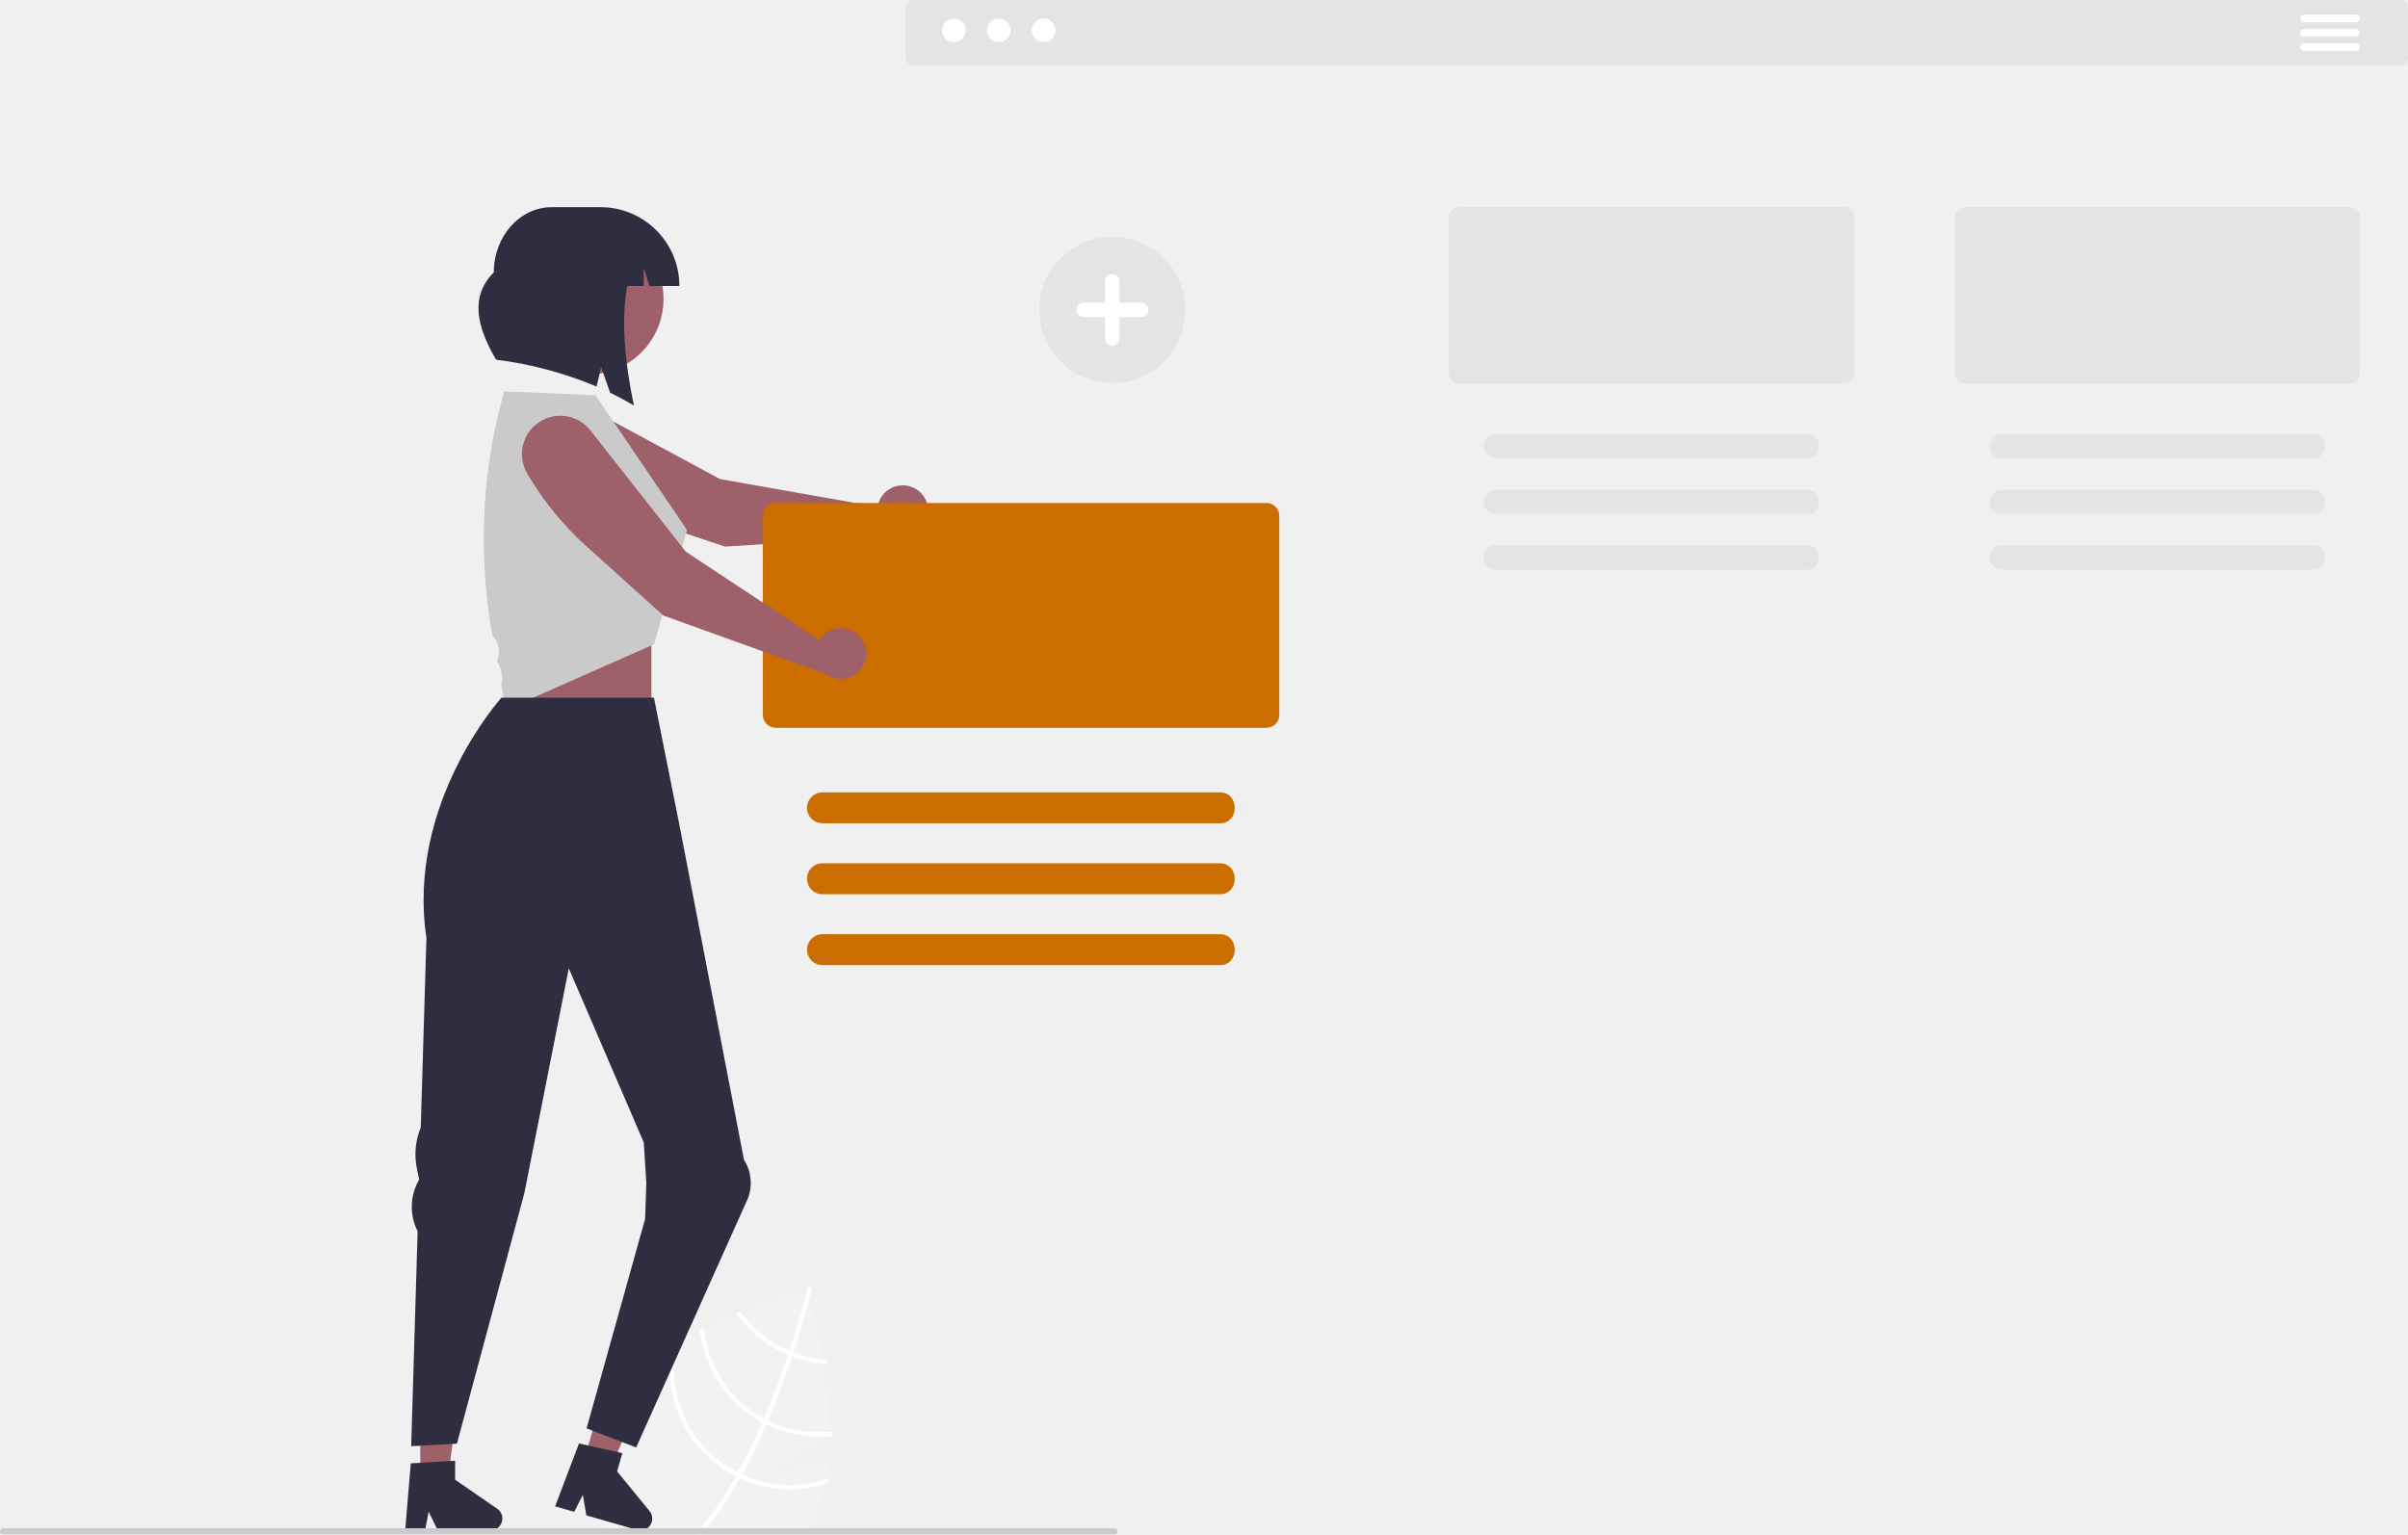
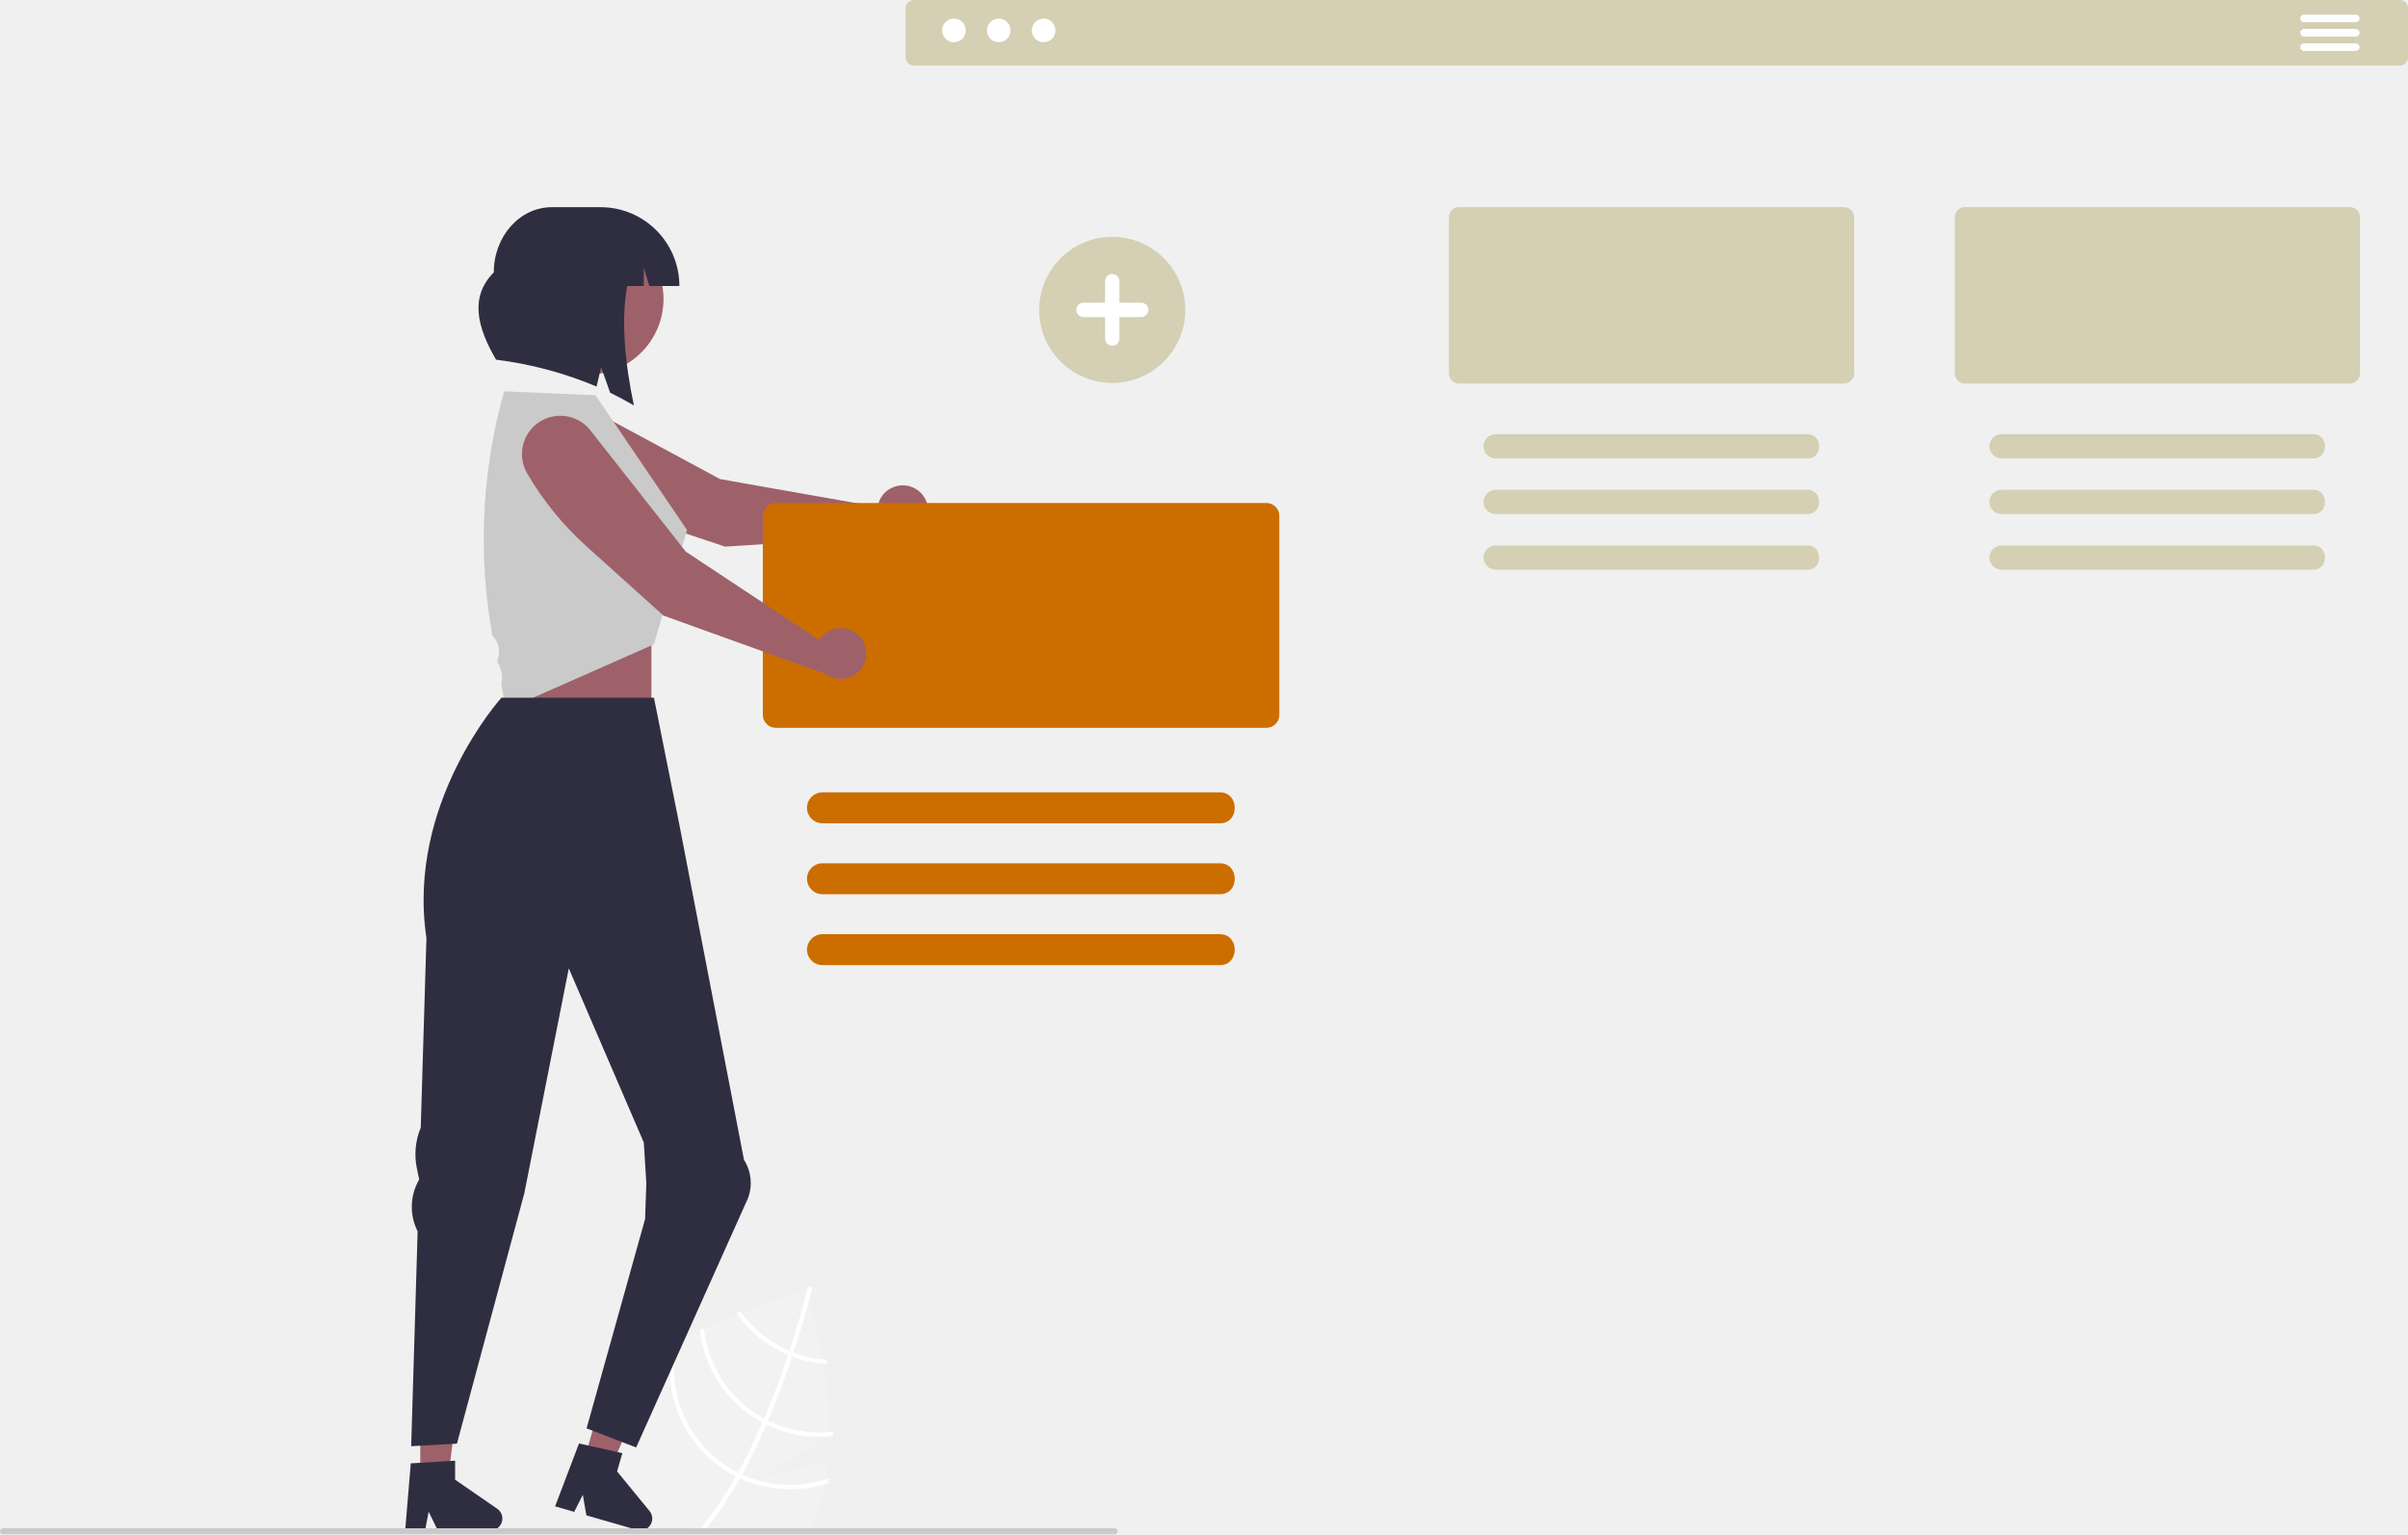
<svg xmlns="http://www.w3.org/2000/svg" data-name="Layer 1" width="947.25" height="603.69" viewBox="0 0 947.25 603.69">
  <path d="M452.655,713.275l-29,16.84,28.59-6.9c-.22,2.36-.52,4.68-.92,6.95-.11.63-.23,1.25-.36,1.87a51.878,51.878,0,0,1-5.25,14.92c-.48.86-.96,1.7-1.46,2.51-.48.82-.98,1.61-1.49,2.38H365.895c-.64-.77-1.25-1.57-1.81-2.38a35.976,35.976,0,0,1-6.18-26.62,44.968,44.968,0,0,1,1.2-5.63,51.568,51.568,0,0,1,1.83-5.57,73.442,73.442,0,0,1,4.41-9.35c3.52-6.34,9.01-12.06,15.48-17.14a108.069,108.069,0,0,1,9.78-6.8q.96-.615,1.95-1.2c1.01-.6,2.02-1.19,3.04-1.76,2.03-1.16,4.08-2.26,6.13-3.3.54-.28,1.07-.55,1.6-.81,4.45-2.22,8.88-4.21,13.1-5.96.53-.22,1.07-.44,1.6-.65a233.308,233.308,0,0,1,25.72-8.81s.03.08.08.25c.13.46.46,1.57.91,3.21,1.25,4.55,3.45,13.23,5.22,23.71.1.57.19,1.15.29,1.73a181.688,181.688,0,0,1,2.45,26.81c.01.56.01,1.11.01,1.67Z" transform="translate(-126.375 -148.155)" fill="#f2f2f2" />
  <path d="M445.865,654.845c-.01.03-.11.52-.34,1.42-.19.75-.45,1.78-.79,3.06-1.17,4.47-3.25,11.96-6.21,20.98-.17.52-.35,1.06-.53,1.6-2.06,6.17-4.51,12.99-7.34,20-.71,1.76-1.42,3.49-2.15,5.18-.22.53-.44,1.05-.67,1.56q-4.65,10.77-9.57,19.71l-.83,1.49a134.524,134.524,0,0,1-13.19,19.62c-.67.82-1.35,1.61-2.04,2.38h-2.32c.7-.77,1.4-1.57,2.08-2.38a132.146,132.146,0,0,0,13.87-20.4c.28-.49.56-.98.83-1.48,3.53-6.41,6.74-13.11,9.61-19.75.23-.51.45-1.03.67-1.56,3.75-8.78,6.9-17.41,9.44-25.01.18-.54.36-1.08.53-1.61,3.7-11.22,6.02-20.02,6.91-23.54.12-.52.22-.93.29-1.21.07-.26.1-.41.11-.44l.81.19h.01Z" transform="translate(-126.375 -148.155)" fill="#fff" />
  <path d="M451.485,683.165c-.51-.03-1.02-.08-1.53-.13a44.996,44.996,0,0,1-11.43-2.73c-.53-.21-1.07-.42-1.61-.65a45.858,45.858,0,0,1-4.28-2.11,45.276,45.276,0,0,1-14.61-12.87c-.13-.17-.26-.35-.38-.52q-.78.33-1.59.66c.12.17.24.34.37.51a46.766,46.766,0,0,0,15.39,13.7,48.307,48.307,0,0,0,4.57,2.24c.53.22,1.07.44,1.61.64a46.891,46.891,0,0,0,12.25,2.86c.5.05,1.01.09,1.51.12C451.665,684.295,451.575,683.725,451.485,683.165Z" transform="translate(-126.375 -148.155)" fill="#fff" />
  <path d="M452.695,711.575a45.37,45.37,0,0,1-24.19-4.49q-.795-.375-1.56-.81a4.233,4.233,0,0,1-.47-.25,45.58,45.58,0,0,1-23.15-34.74c-.02-.17-.04-.35-.06-.52-.54.28-1.08.55-1.61.83.02.17.04.33.07.5a47.226,47.226,0,0,0,23.93,35.41c.2.11.41.23.62.33q.78.42,1.56.81a47.05,47.05,0,0,0,24.82,4.63c.45-.04.9-.09,1.35-.14,0-.57.01-1.13.01-1.7C453.575,711.485,453.135,711.535,452.695,711.575Z" transform="translate(-126.375 -148.155)" fill="#fff" />
  <path d="M451.325,730.165a45.548,45.548,0,0,1-27.75.21,44.468,44.468,0,0,1-5.31-2.02c-.54-.24-1.07-.5-1.6-.77-.57-.28-1.13-.58-1.68-.88a45.675,45.675,0,0,1-23.39-42.39,43.763,43.763,0,0,1,.96-7.16c.03-.16.06-.32.1-.48-.66.41-1.32.82-1.97,1.24-.03.15-.06.29-.08.44a46.771,46.771,0,0,0-.73,9.79,47.253,47.253,0,0,0,24.28,40.03c.56.31,1.12.61,1.68.89.53.27,1.07.53,1.6.78a47.175,47.175,0,0,0,33.53,2.19c.37-.1.74-.22,1.11-.34.15-.64.28-1.28.4-1.92C452.095,729.915,451.715,730.045,451.325,730.165Z" transform="translate(-126.375 -148.155)" fill="#fff" />
  <rect x="200.25" y="246.52" width="56" height="56" fill="#9e616a" />
  <polygon points="165.326 581.214 176.36 581.213 181.608 538.656 165.324 538.657 165.326 581.214" fill="#9e616a" />
  <path d="M321.985,741.805l-16.58-11.45v-7.47l-1.88.11-11.82.71-3.74.22-2.13,25.54-.07.85h7.83l.16-.85,1.24-6.54,3.17,6.54.41.85H319.335a4.679,4.679,0,0,0,4.67-4.66A4.671,4.671,0,0,0,321.985,741.805Z" transform="translate(-126.375 -148.155)" fill="#2f2e41" />
  <polygon points="229.853 574.209 240.457 577.258 257.265 537.81 241.615 533.309 229.853 574.209" fill="#9e616a" />
  <path d="M381.895,742.695l-12.77-15.59,2.07-7.18-1.84-.41-10.25-2.3-1.31-.29-3.65-.82-9.41,24.75,7.52,2.17,3.39-6.72,1.39,8.09,4.74,1.36,12.89,3.71,2.33.67a4.663,4.663,0,0,0,4.9-7.44Z" transform="translate(-126.375 -148.155)" fill="#2f2e41" />
-   <path d="M1070.355,148.155H485.895a3.28,3.28,0,0,0-3.27,3.28v19.25a3.28,3.28,0,0,0,3.27,3.28h584.46a3.28,3.28,0,0,0,3.27-3.28v-19.25A3.28,3.28,0,0,0,1070.355,148.155Z" transform="translate(-126.375 -148.155)" fill="#e4e4e4" />
+   <path d="M1070.355,148.155H485.895a3.28,3.28,0,0,0-3.27,3.28v19.25a3.28,3.28,0,0,0,3.27,3.28h584.46a3.28,3.28,0,0,0,3.27-3.28v-19.25A3.28,3.28,0,0,0,1070.355,148.155Z" transform="translate(-126.375 -148.155)" fill="hsl(48, 29%, 77%)" />
  <circle id="b5b16cf8-67a2-4f26-b1bf-3e43b6764a92" data-name="Ellipse 90" cx="375.249" cy="11.965" r="4.648" fill="#fff" />
  <circle id="b66c556c-a3ce-485d-a169-682ae89102b6" data-name="Ellipse 91" cx="392.89" cy="11.965" r="4.648" fill="#fff" />
  <circle id="b9ccba63-6bb8-47f6-85e8-d2b1a1d873e2" data-name="Ellipse 92" cx="410.533" cy="11.965" r="4.648" fill="#fff" />
  <path d="M1053.065,153.915h-20.31a1.505,1.505,0,1,0,0,3.01h20.31a1.505,1.505,0,1,0,0-3.01Z" transform="translate(-126.375 -148.155)" fill="#fff" />
  <path d="M1053.065,159.555h-20.31a1.505,1.505,0,1,0,0,3.01h20.31a1.505,1.505,0,1,0,0-3.01Z" transform="translate(-126.375 -148.155)" fill="#fff" />
  <path d="M1053.065,165.195h-20.31a1.505,1.505,0,1,0,0,3.01h20.31a1.505,1.505,0,1,0,0-3.01Z" transform="translate(-126.375 -148.155)" fill="#fff" />
-   <path d="M1050.755,229.645H899.325a3.99,3.99,0,0,0-3.98,3.98v61.45a3.99,3.99,0,0,0,3.98,3.98h151.43a3.984,3.984,0,0,0,3.98-3.98v-61.45A3.984,3.984,0,0,0,1050.755,229.645Z" transform="translate(-126.375 -148.155)" fill="#e4e4e4" />
-   <path d="M1036.335,318.975H913.745a4.775,4.775,0,0,0,0,9.55H1036.335C1042.555,328.615,1042.495,318.885,1036.335,318.975Z" transform="translate(-126.375 -148.155)" fill="#e4e4e4" />
-   <path d="M1036.335,340.865H913.745a4.775,4.775,0,0,0,0,9.55H1036.335C1042.555,350.505,1042.495,340.775,1036.335,340.865Z" transform="translate(-126.375 -148.155)" fill="#e4e4e4" />
-   <path d="M1036.335,362.755H913.745a4.775,4.775,0,0,0,0,9.55H1036.335C1042.555,372.395,1042.495,362.665,1036.335,362.755Z" transform="translate(-126.375 -148.155)" fill="#e4e4e4" />
-   <path d="M851.755,229.645H700.325a3.99,3.99,0,0,0-3.98,3.98v61.45a3.99,3.99,0,0,0,3.98,3.98H851.755a3.984,3.984,0,0,0,3.98-3.98v-61.45A3.984,3.984,0,0,0,851.755,229.645Z" transform="translate(-126.375 -148.155)" fill="#e4e4e4" />
-   <path d="M837.335,318.975H714.745a4.775,4.775,0,0,0,0,9.55H837.335C843.555,328.615,843.495,318.885,837.335,318.975Z" transform="translate(-126.375 -148.155)" fill="#e4e4e4" />
-   <path d="M837.335,340.865H714.745a4.775,4.775,0,0,0,0,9.55H837.335C843.555,350.505,843.495,340.775,837.335,340.865Z" transform="translate(-126.375 -148.155)" fill="#e4e4e4" />
-   <path d="M837.335,362.755H714.745a4.775,4.775,0,0,0,0,9.55H837.335C843.555,372.395,843.495,362.665,837.335,362.755Z" transform="translate(-126.375 -148.155)" fill="#e4e4e4" />
+   <path d="M1050.755,229.645H899.325a3.99,3.99,0,0,0-3.98,3.98v61.45a3.99,3.99,0,0,0,3.98,3.98h151.43a3.984,3.984,0,0,0,3.98-3.98v-61.45A3.984,3.984,0,0,0,1050.755,229.645Z" transform="translate(-126.375 -148.155)" fill="hsl(48, 29%, 77%)" />
+   <path d="M1036.335,318.975H913.745a4.775,4.775,0,0,0,0,9.55H1036.335C1042.555,328.615,1042.495,318.885,1036.335,318.975Z" transform="translate(-126.375 -148.155)" fill="hsl(48, 29%, 77%)" />
+   <path d="M1036.335,340.865H913.745a4.775,4.775,0,0,0,0,9.55H1036.335C1042.555,350.505,1042.495,340.775,1036.335,340.865Z" transform="translate(-126.375 -148.155)" fill="hsl(48, 29%, 77%)" />
+   <path d="M1036.335,362.755H913.745a4.775,4.775,0,0,0,0,9.55H1036.335C1042.555,372.395,1042.495,362.665,1036.335,362.755Z" transform="translate(-126.375 -148.155)" fill="hsl(48, 29%, 77%)" />
+   <path d="M851.755,229.645H700.325a3.99,3.99,0,0,0-3.98,3.98v61.45a3.99,3.99,0,0,0,3.98,3.98H851.755a3.984,3.984,0,0,0,3.98-3.98v-61.45A3.984,3.984,0,0,0,851.755,229.645Z" transform="translate(-126.375 -148.155)" fill="hsl(48, 29%, 77%)" />
+   <path d="M837.335,318.975H714.745a4.775,4.775,0,0,0,0,9.55H837.335C843.555,328.615,843.495,318.885,837.335,318.975Z" transform="translate(-126.375 -148.155)" fill="hsl(48, 29%, 77%)" />
+   <path d="M837.335,340.865H714.745a4.775,4.775,0,0,0,0,9.55H837.335C843.555,350.505,843.495,340.775,837.335,340.865Z" transform="translate(-126.375 -148.155)" fill="hsl(48, 29%, 77%)" />
+   <path d="M837.335,362.755H714.745a4.775,4.775,0,0,0,0,9.55H837.335C843.555,372.395,843.495,362.665,837.335,362.755Z" transform="translate(-126.375 -148.155)" fill="hsl(48, 29%, 77%)" />
  <path d="M472.043,345.862a10.024,10.024,0,0,0-.423,1.747l-62.004-10.96-53.408-28.799a15.08,15.08,0,0,0-16.097,25.418l0,0A118.971,118.971,0,0,0,372.847,350.264l38.72,12.969,67.821-4.347a9.997,9.997,0,1,0-7.345-13.024Z" transform="translate(-126.375 -148.155)" fill="#9e616a" />
  <path d="M624.555,346.055h-193.02a5.087,5.087,0,0,0-5.08,5.08v78.31a5.087,5.087,0,0,0,5.08,5.08h193.02A5.085,5.085,0,0,0,629.625,429.445v-78.31A5.085,5.085,0,0,0,624.555,346.055Z" transform="translate(-126.375 -148.155)" fill="#cc6d00" />
  <path d="M606.175,459.915H449.915a6.09,6.09,0,0,0,0,12.18H606.175C614.105,472.205,614.025,459.805,606.175,459.915Z" transform="translate(-126.375 -148.155)" fill="#cc6d00" />
  <path d="M606.175,487.815H449.915a6.09,6.09,0,0,0,0,12.18H606.175C614.105,500.105,614.025,487.705,606.175,487.815Z" transform="translate(-126.375 -148.155)" fill="#cc6d00" />
  <path d="M606.175,515.725H449.915a6.085,6.085,0,1,0,0,12.17H606.175C614.105,528.005,614.025,515.615,606.175,515.725Z" transform="translate(-126.375 -148.155)" fill="#cc6d00" />
  <circle cx="357.654" cy="265.793" r="29.729" transform="translate(-173.4942 303.9727) rotate(-61.33683)" fill="#9e616a" />
  <path d="M362.625,229.675H343.421c-12.59,0-22.796,11.482-22.796,25.646-9.5,9.539-6.649,21.489.889,34.354a149.225,149.225,0,0,1,39.541,10.576l1.792-7.654,3.536,10.081q4.717,2.285,9.354,4.998c-3.608-16.951-5.093-33.863-2.616-47H379.625v-7.118l2.208,7.118h11.792V260.675A31,31,0,0,0,362.625,229.675Z" transform="translate(-126.375 -148.155)" fill="#2f2e41" />
  <path d="M360.625,303.675,324.67,302.116l-.967,3.674a213.669,213.669,0,0,0-3.599,92.57l0,0h0a8.242,8.242,0,0,1,2.345,8.007l-.516,2.059.048.075a12.062,12.062,0,0,1,1.601,9.005v0l1.798,9.902L383.625,401.675l13-45Z" transform="translate(-126.375 -148.155)" fill="#cacaca" />
  <path d="M449.732,398.519a10.024,10.024,0,0,0-1.084,1.434L396.144,365.196l-37.51-47.694a15.08,15.08,0,0,0-24.891,16.9l0,0a118.971,118.971,0,0,0,23.253,28.631l30.346,27.323,63.937,23.035a9.997,9.997,0,1,0-1.548-14.872Z" transform="translate(-126.375 -148.155)" fill="#9e616a" />
-   <path d="M563.908,298.82a28.735,28.735,0,1,1,28.735-28.735A28.735,28.735,0,0,1,563.908,298.82Z" transform="translate(-126.375 -148.155)" fill="#e4e4e4" />
+   <path d="M563.908,298.82a28.735,28.735,0,1,1,28.735-28.735A28.735,28.735,0,0,1,563.908,298.82Z" transform="translate(-126.375 -148.155)" fill="hsl(48, 29%, 77%)" />
  <path d="M575.247,267.25h-8.504v-8.504a2.835,2.835,0,0,0-5.669,0V267.25h-8.504a2.835,2.835,0,0,0,0,5.669h8.504v8.504a2.835,2.835,0,0,0,5.669,0v-8.504h8.504a2.835,2.835,0,1,0,0-5.669Z" transform="translate(-126.375 -148.155)" fill="#fff" />
  <path d="M420.614,619.614a16.874,16.874,0,0,0-1.57-15.088L393.625,472.675l-10-50h-60s-37.5,41.5-29.5,94.5l-2.239,74.64a27.448,27.448,0,0,0-1.503,16.186l.891,4.222-.344.636a21.334,21.334,0,0,0-.269,19.772L288.125,717.175l18-1,26.5-98.5,17.5-88.5,29.5,68.5,1,16-.485,14.103L357.125,710.175l19.5,7.5Z" transform="translate(-126.375 -148.155)" fill="#2f2e41" />
  <path d="M566.055,750.655a1.193,1.193,0,0,1-1.19,1.19H127.565a1.19,1.19,0,0,1,0-2.38H564.865A1.187,1.187,0,0,1,566.055,750.655Z" transform="translate(-126.375 -148.155)" fill="#cacaca" />
</svg>
